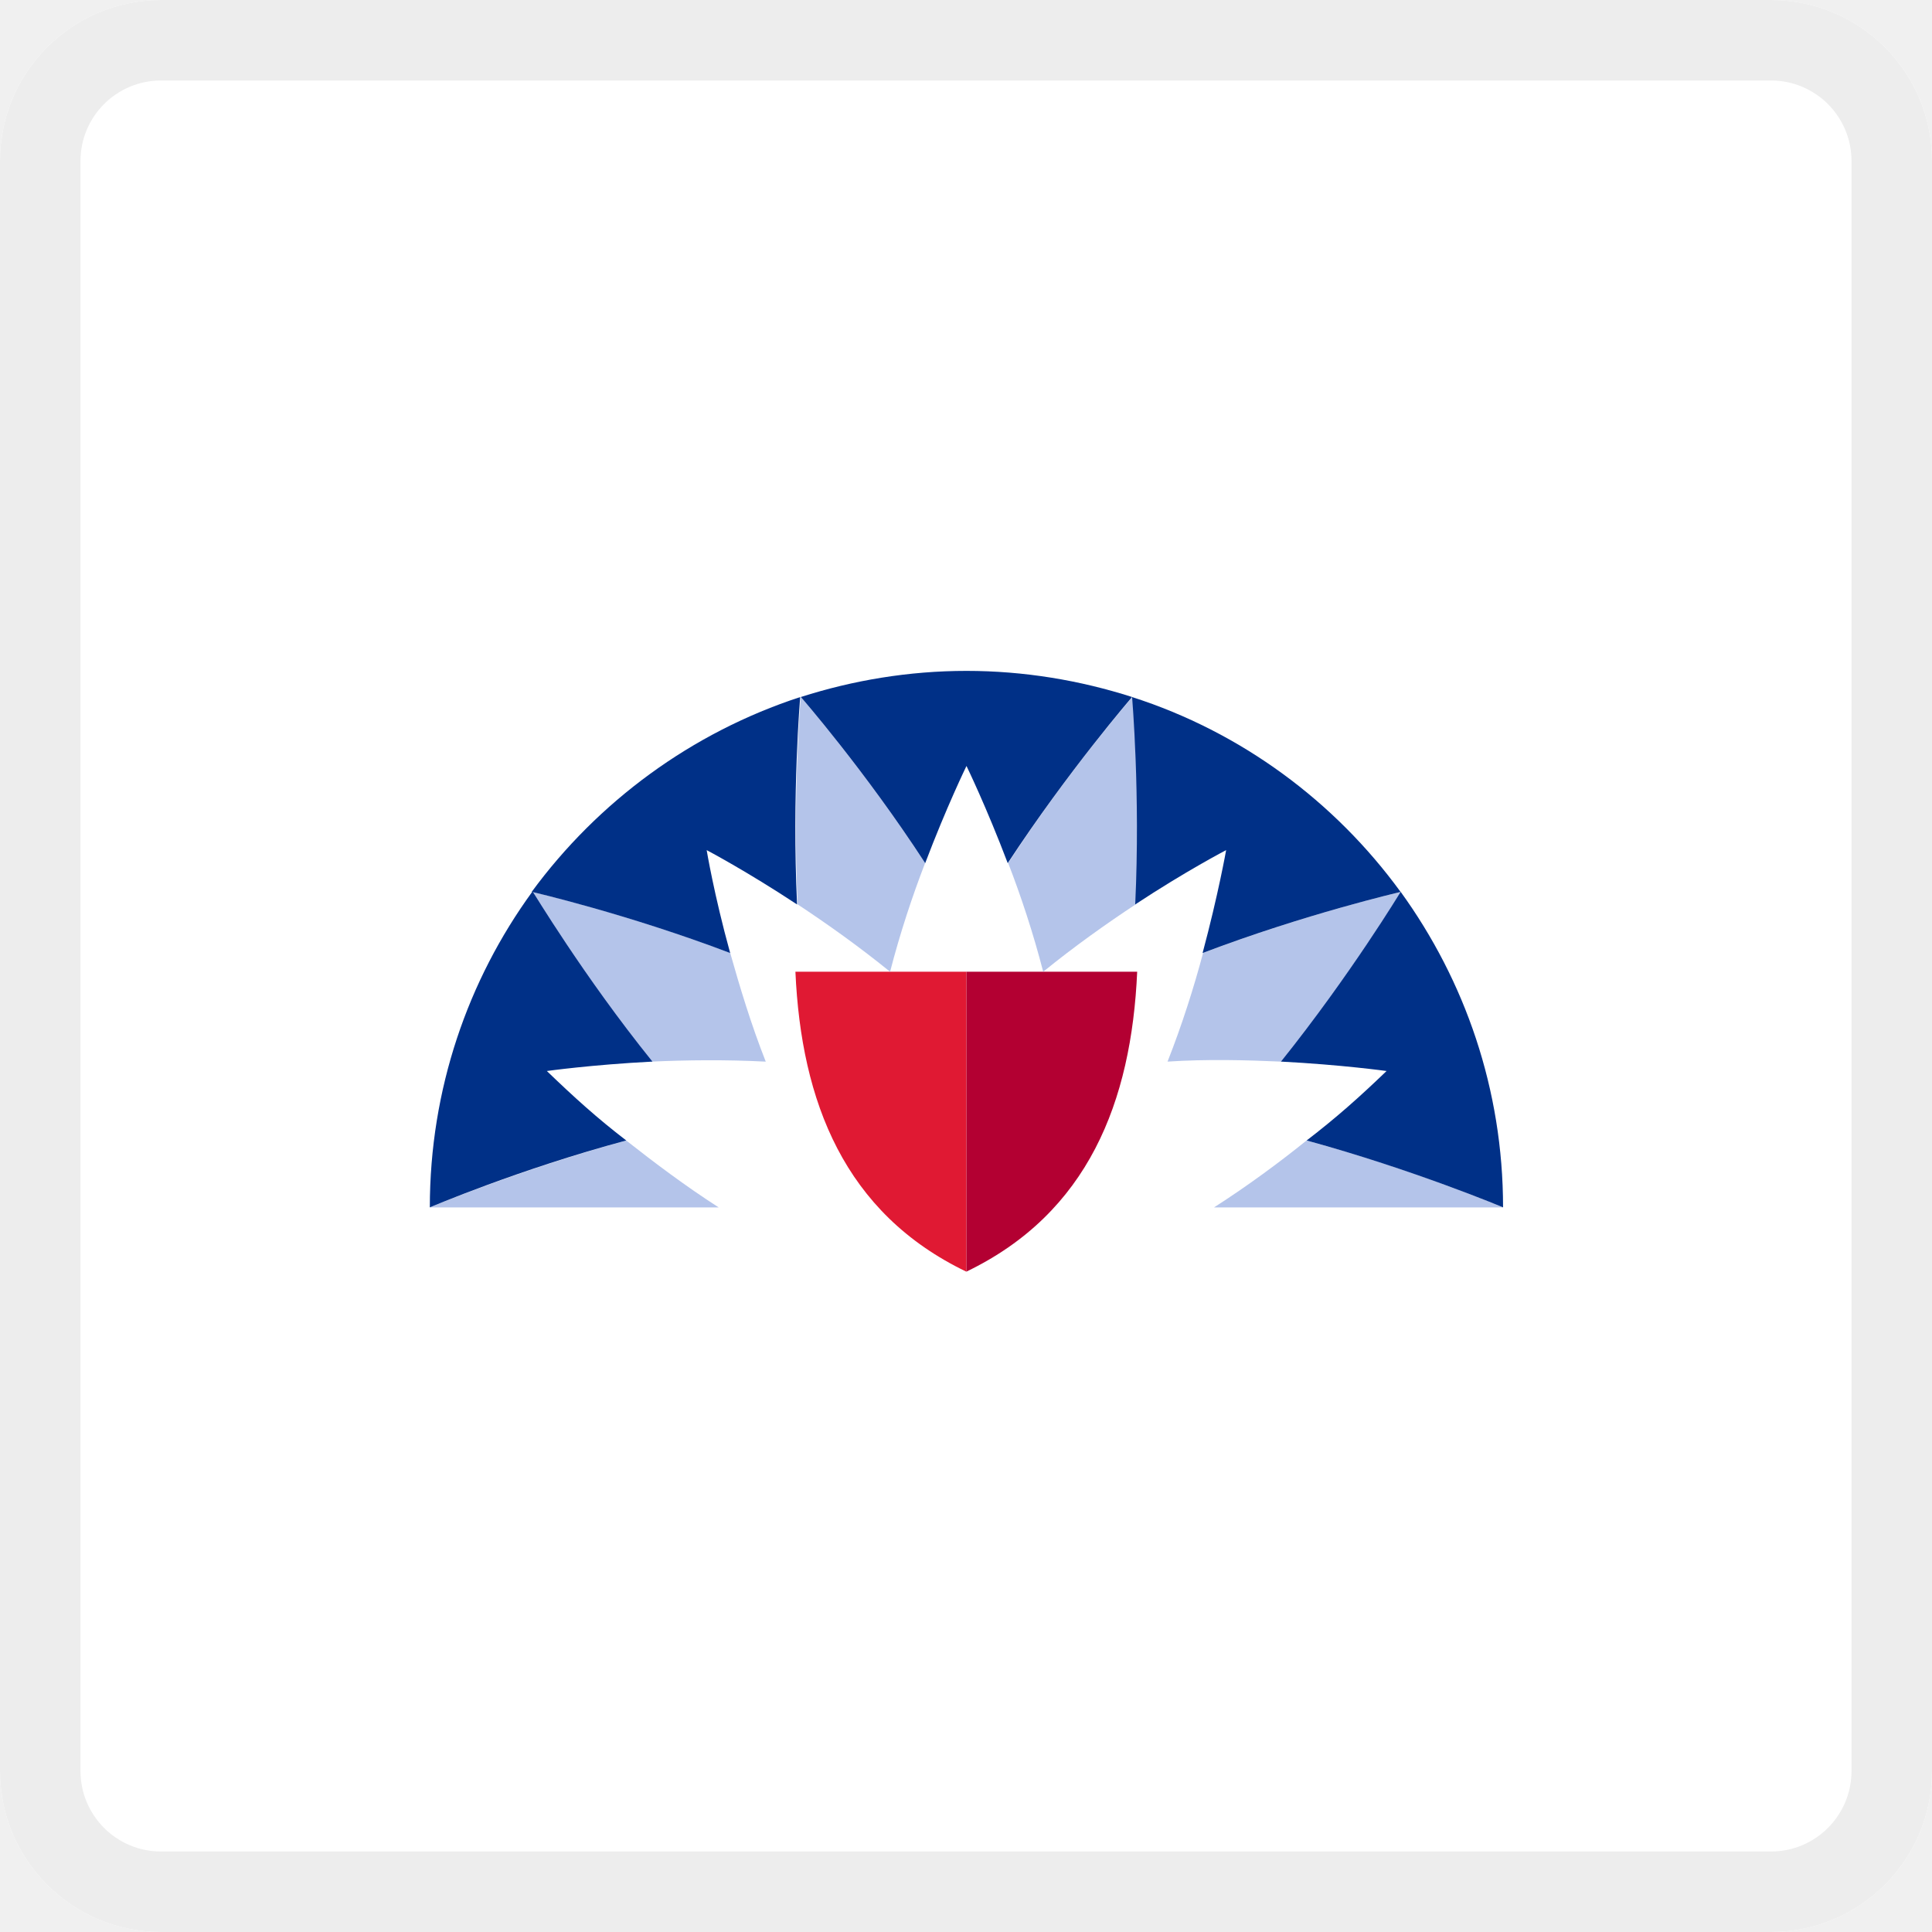
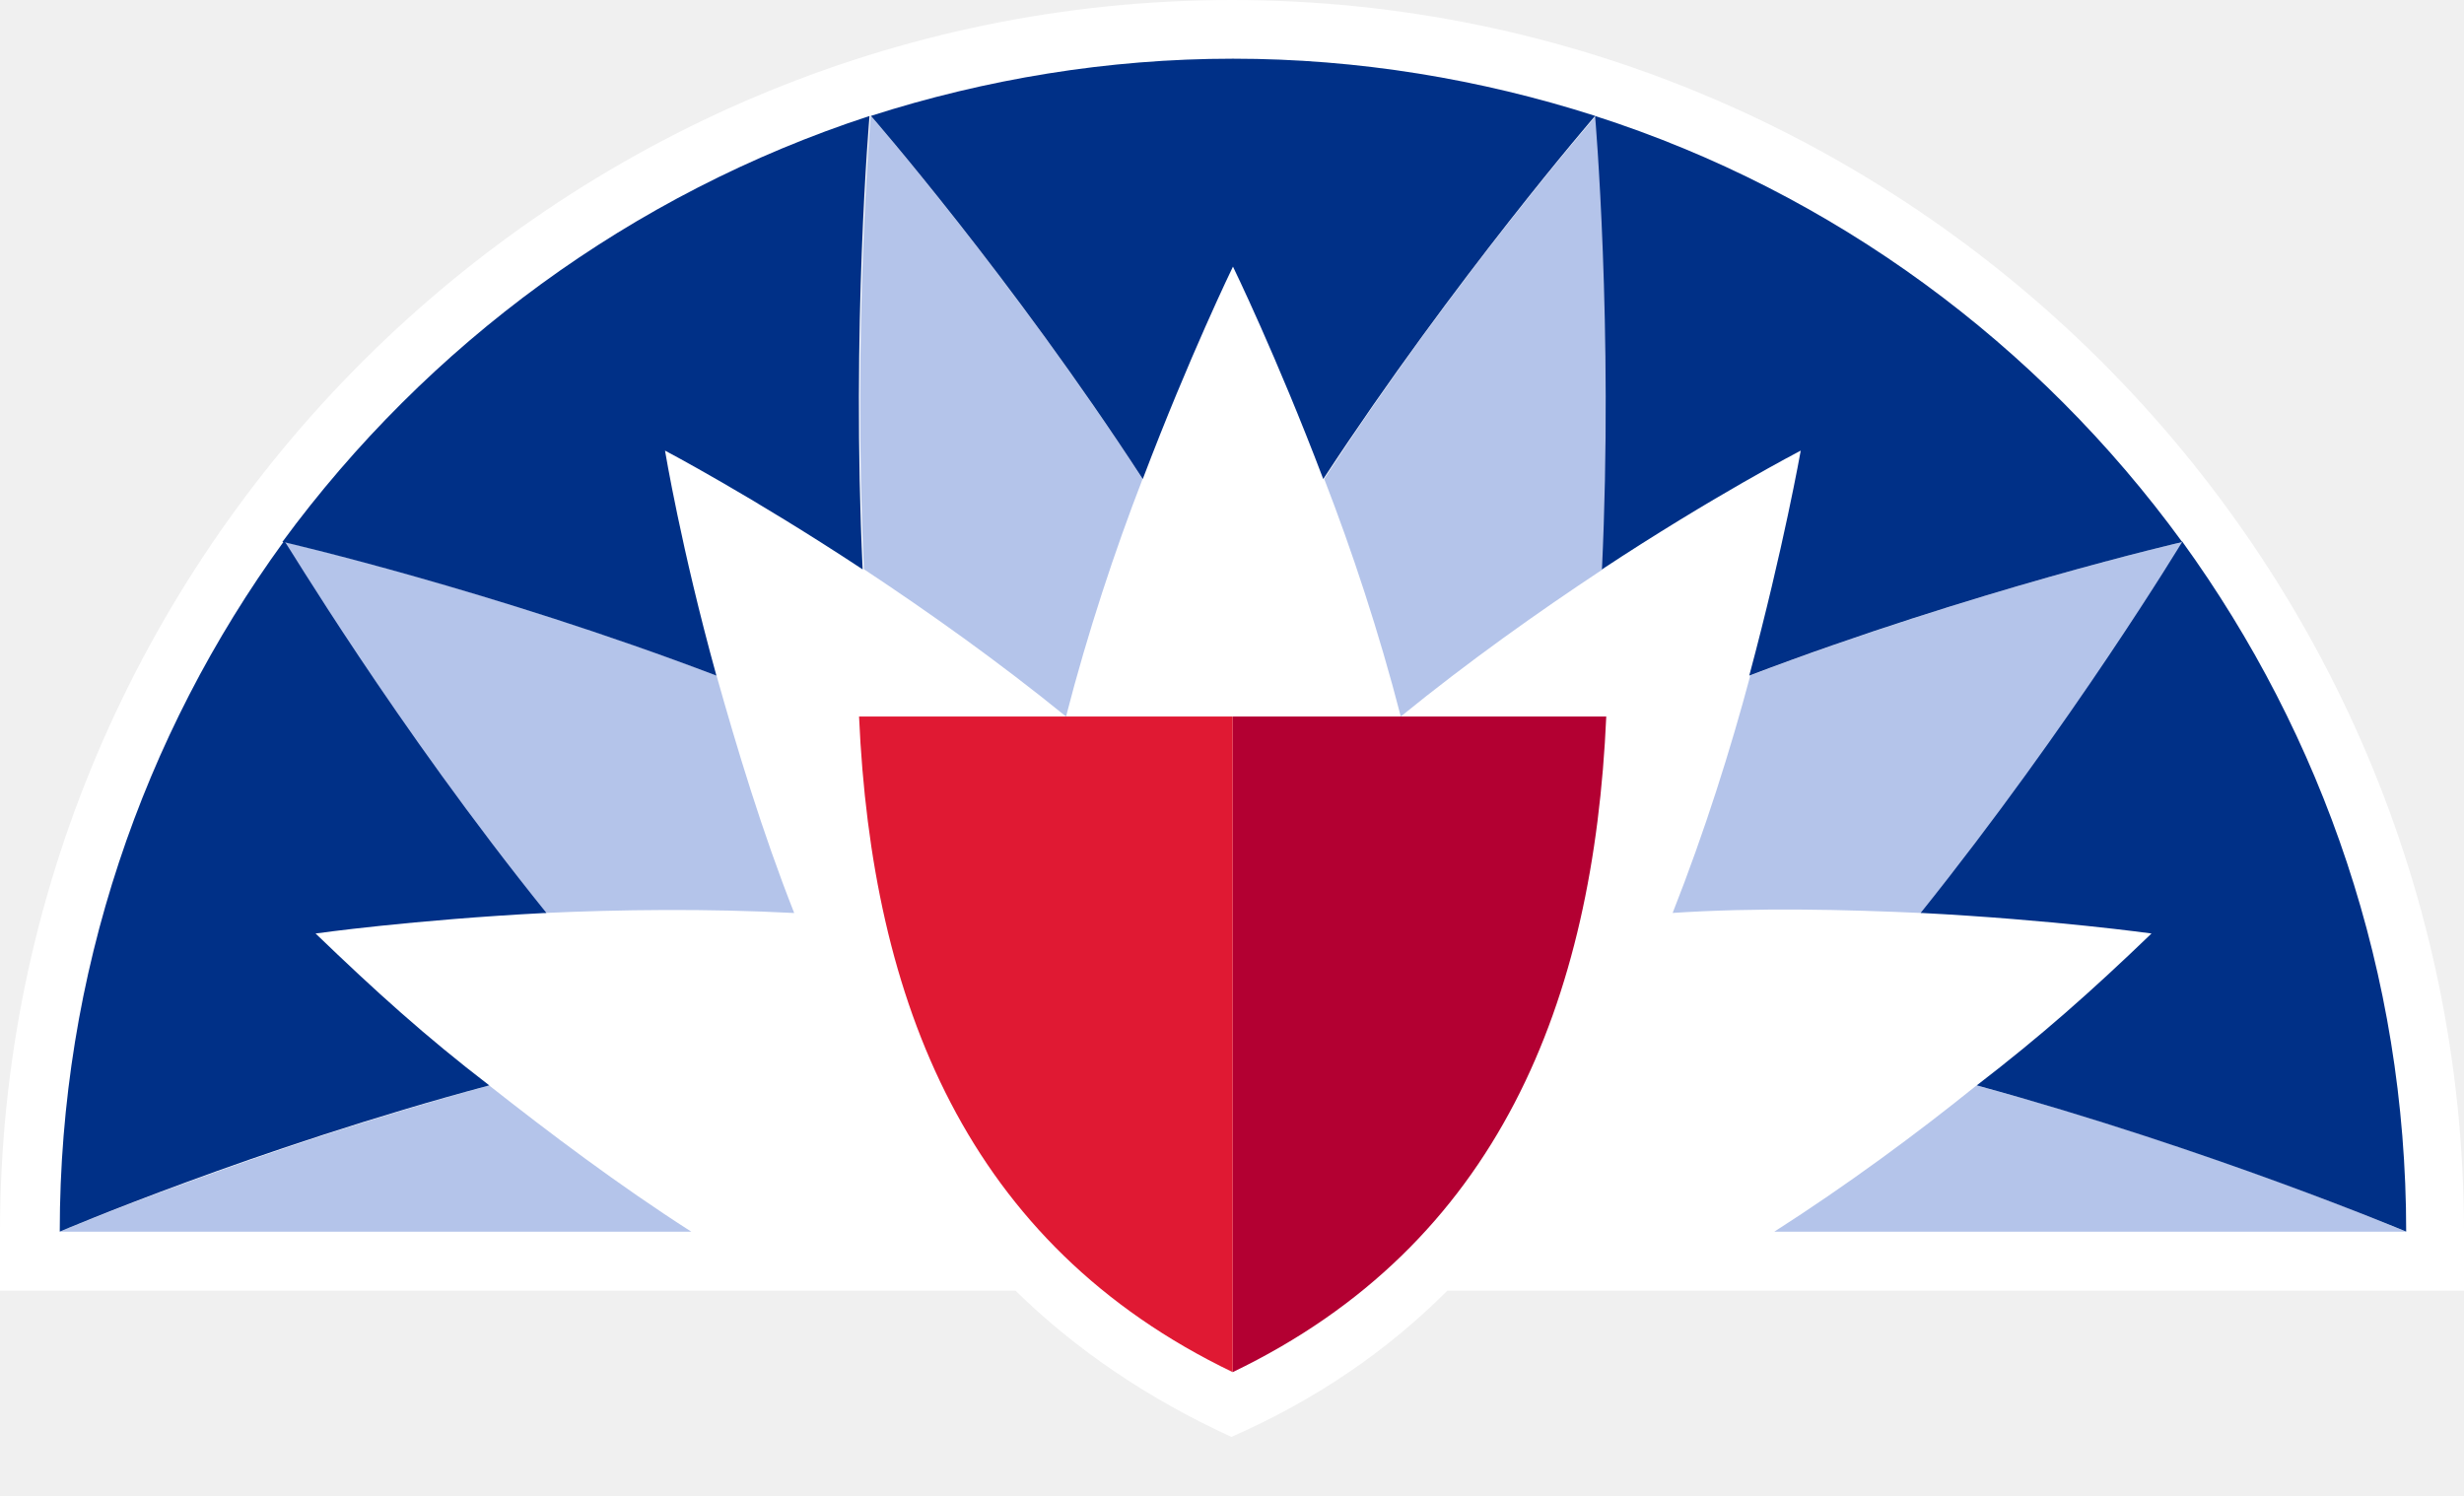
- <svg xmlns="http://www.w3.org/2000/svg" width="48" height="48" viewBox="0 0 48 48" fill="none">
-   <mask id="path-1-inside-1_16400_41162" fill="white">
-     <path d="M0 4C0 1.791 1.791 0 4 0H44C46.209 0 48 1.791 48 4V44C48 46.209 46.209 48 44 48H4C1.791 48 0 46.209 0 44V4Z" />
-   </mask>
-   <path d="M0 4C0 1.791 1.791 0 4 0H44C46.209 0 48 1.791 48 4V44C48 46.209 46.209 48 44 48H4C1.791 48 0 46.209 0 44V4Z" fill="white" />
-   <path d="M4 2H44V-2H4V2ZM46 4V44H50V4H46ZM44 46H4V50H44V46ZM2 44V4H-2V44H2ZM4 46C2.895 46 2 45.105 2 44H-2C-2 47.314 0.686 50 4 50V46ZM46 44C46 45.105 45.105 46 44 46V50C47.314 50 50 47.314 50 44H46ZM44 2C45.105 2 46 2.895 46 4H50C50 0.686 47.314 -2 44 -2V2ZM4 -2C0.686 -2 -2 0.686 -2 4H2C2 2.895 2.895 2 4 2V-2Z" fill="#EDEDED" mask="url(#path-1-inside-1_16400_41162)" />
-   <path d="M24.006 16C16.322 16 10 22.283 10 30.006V30.669H21.54C22.215 31.331 23.033 31.889 23.994 32.33C24.967 31.902 25.772 31.343 26.447 30.669H38V30.006C38 22.283 31.678 16 23.994 16H24.006Z" fill="white" />
-   <path d="M24.008 31.594C27.032 30.14 28.11 27.375 28.253 24.142H24.008V31.594Z" fill="#B30032" />
-   <path d="M24.008 31.594C20.983 30.14 19.905 27.375 19.762 24.142H24.008V31.594Z" fill="#E01933" />
-   <path d="M19.895 17.315C19.895 17.315 21.491 19.146 22.984 21.443C22.672 22.248 22.361 23.183 22.114 24.143C21.348 23.52 20.544 22.949 19.817 22.469C19.687 19.717 19.895 17.315 19.895 17.315ZM25.918 24.143C26.683 23.52 27.488 22.949 28.215 22.469C28.345 19.717 28.137 17.315 28.137 17.315C28.137 17.315 26.541 19.146 25.048 21.443C25.36 22.248 25.671 23.183 25.918 24.143ZM28.994 26.376C29.981 26.311 30.967 26.337 31.837 26.376C33.563 24.234 34.81 22.157 34.81 22.157C34.81 22.157 32.447 22.702 29.89 23.676C29.669 24.507 29.371 25.454 29.007 26.376H28.994ZM19.025 26.376C18.661 25.454 18.376 24.507 18.142 23.676C15.585 22.702 13.222 22.157 13.222 22.157C13.222 22.157 14.468 24.221 16.182 26.376C17.039 26.337 18.025 26.324 19.025 26.376ZM37.341 29.998C37.341 29.998 35.121 29.05 32.46 28.336C31.785 28.881 30.993 29.465 30.162 29.998H37.341ZM17.856 29.998C17.026 29.465 16.234 28.868 15.559 28.336C12.898 29.063 10.678 29.998 10.678 29.998H17.856Z" fill="#B4C4EA" />
-   <path d="M37.343 29.997C37.343 27.063 36.396 24.363 34.799 22.157C34.799 22.157 33.553 24.22 31.826 26.375C33.332 26.453 34.449 26.609 34.449 26.609C33.761 27.271 33.19 27.777 32.463 28.335C35.124 29.062 37.343 29.997 37.343 29.997Z" fill="#003087" />
-   <path d="M34.798 22.16C33.163 19.914 30.839 18.187 28.126 17.318C28.126 17.318 28.334 19.719 28.204 22.471C29.463 21.64 30.463 21.121 30.463 21.121C30.463 21.121 30.268 22.224 29.878 23.678C32.436 22.705 34.798 22.16 34.798 22.16Z" fill="#003087" />
-   <path d="M19.897 17.317C19.897 17.317 21.493 19.147 22.986 21.445C23.518 20.043 24.012 19.03 24.012 19.03C24.012 19.03 24.505 20.043 25.037 21.445C26.543 19.147 28.127 17.317 28.127 17.317C26.828 16.901 25.439 16.668 24.012 16.668C22.584 16.668 21.195 16.901 19.897 17.317Z" fill="#003087" />
-   <path d="M13.223 22.157C11.626 24.35 10.679 27.063 10.679 29.997C10.679 29.997 12.898 29.049 15.559 28.335C14.833 27.777 14.274 27.271 13.586 26.609C13.586 26.609 14.69 26.453 16.209 26.375C14.482 24.233 13.249 22.157 13.236 22.157H13.223Z" fill="#003087" />
-   <path d="M13.222 22.16C13.222 22.16 15.584 22.705 18.141 23.678C17.739 22.224 17.557 21.121 17.557 21.121C17.557 21.121 18.544 21.64 19.803 22.471C19.673 19.719 19.881 17.318 19.881 17.318C17.181 18.2 14.857 19.914 13.209 22.16H13.222Z" fill="#003087" />
+ <svg xmlns="http://www.w3.org/2000/svg" width="28" height="17" viewBox="0 0 28 17" fill="none">
+   <path d="M14.007 0C6.322 0 0 6.283 0 14.007V14.668H11.54C12.215 15.331 13.033 15.889 13.993 16.33C14.967 15.902 15.772 15.344 16.447 14.668H28V14.007C28 6.283 21.678 0 13.993 0H14.007Z" fill="white" />
+   <path d="M14.008 15.594C17.032 14.14 18.11 11.375 18.253 8.143H14.008V15.594Z" fill="#B30032" />
+   <path d="M14.008 15.594C10.983 14.14 9.905 11.375 9.762 8.143H14.008V15.594Z" fill="#E01933" />
+   <path d="M9.894 1.315C9.894 1.315 11.491 3.146 12.984 5.443C12.672 6.248 12.361 7.183 12.114 8.143C11.348 7.52 10.543 6.949 9.817 6.469C9.687 3.717 9.894 1.315 9.894 1.315ZM15.918 8.143C16.683 7.52 17.488 6.949 18.215 6.469C18.345 3.717 18.137 1.315 18.137 1.315C18.137 1.315 16.541 3.146 15.048 5.443C15.36 6.248 15.671 7.183 15.918 8.143ZM18.994 10.376C19.981 10.311 20.967 10.337 21.837 10.376C23.563 8.234 24.81 6.157 24.81 6.157C24.81 6.157 22.447 6.702 19.89 7.676C19.669 8.507 19.371 9.454 19.007 10.376H18.994ZM9.025 10.376C8.661 9.454 8.376 8.507 8.142 7.676C5.585 6.702 3.222 6.157 3.222 6.157C3.222 6.157 4.468 8.221 6.182 10.376C7.039 10.337 8.025 10.324 9.025 10.376ZM27.341 13.998C27.341 13.998 25.121 13.05 22.46 12.336C21.785 12.881 20.993 13.466 20.162 13.998H27.341ZM7.856 13.998C7.026 13.466 6.234 12.868 5.559 12.336C2.898 13.063 0.678 13.998 0.678 13.998H7.856Z" fill="#B4C4EA" />
+   <path d="M27.343 13.997C27.343 11.063 26.396 8.363 24.799 6.156C24.799 6.156 23.553 8.22 21.826 10.375C23.332 10.453 24.449 10.609 24.449 10.609C23.761 11.271 23.189 11.777 22.463 12.335C25.124 13.062 27.343 13.997 27.343 13.997Z" fill="#003087" />
+   <path d="M24.798 6.16C23.163 3.914 20.839 2.187 18.126 1.318C18.126 1.318 18.334 3.719 18.204 6.471C19.463 5.64 20.463 5.121 20.463 5.121C20.463 5.121 20.268 6.224 19.878 7.678C22.436 6.705 24.798 6.16 24.798 6.16Z" fill="#003087" />
+   <path d="M9.897 1.317C9.897 1.317 11.493 3.147 12.986 5.444C13.518 4.043 14.011 3.03 14.011 3.03C14.011 3.03 14.505 4.043 15.037 5.444C16.543 3.147 18.127 1.317 18.127 1.317C16.828 0.901 15.439 0.667 14.011 0.667C12.584 0.667 11.195 0.901 9.897 1.317Z" fill="#003087" />
+   <path d="M3.223 6.156C1.626 8.35 0.679 11.063 0.679 13.997C0.679 13.997 2.898 13.049 5.56 12.335C4.833 11.777 4.274 11.271 3.586 10.609C3.586 10.609 4.69 10.453 6.209 10.375C4.482 8.233 3.249 6.156 3.236 6.156H3.223Z" fill="#003087" />
+   <path d="M3.221 6.16C3.221 6.16 5.584 6.705 8.141 7.678C7.739 6.224 7.557 5.121 7.557 5.121C7.557 5.121 8.544 5.64 9.803 6.471C9.673 3.719 9.881 1.318 9.881 1.318C7.181 2.2 4.857 3.914 3.208 6.16H3.221Z" fill="#003087" />
</svg>
